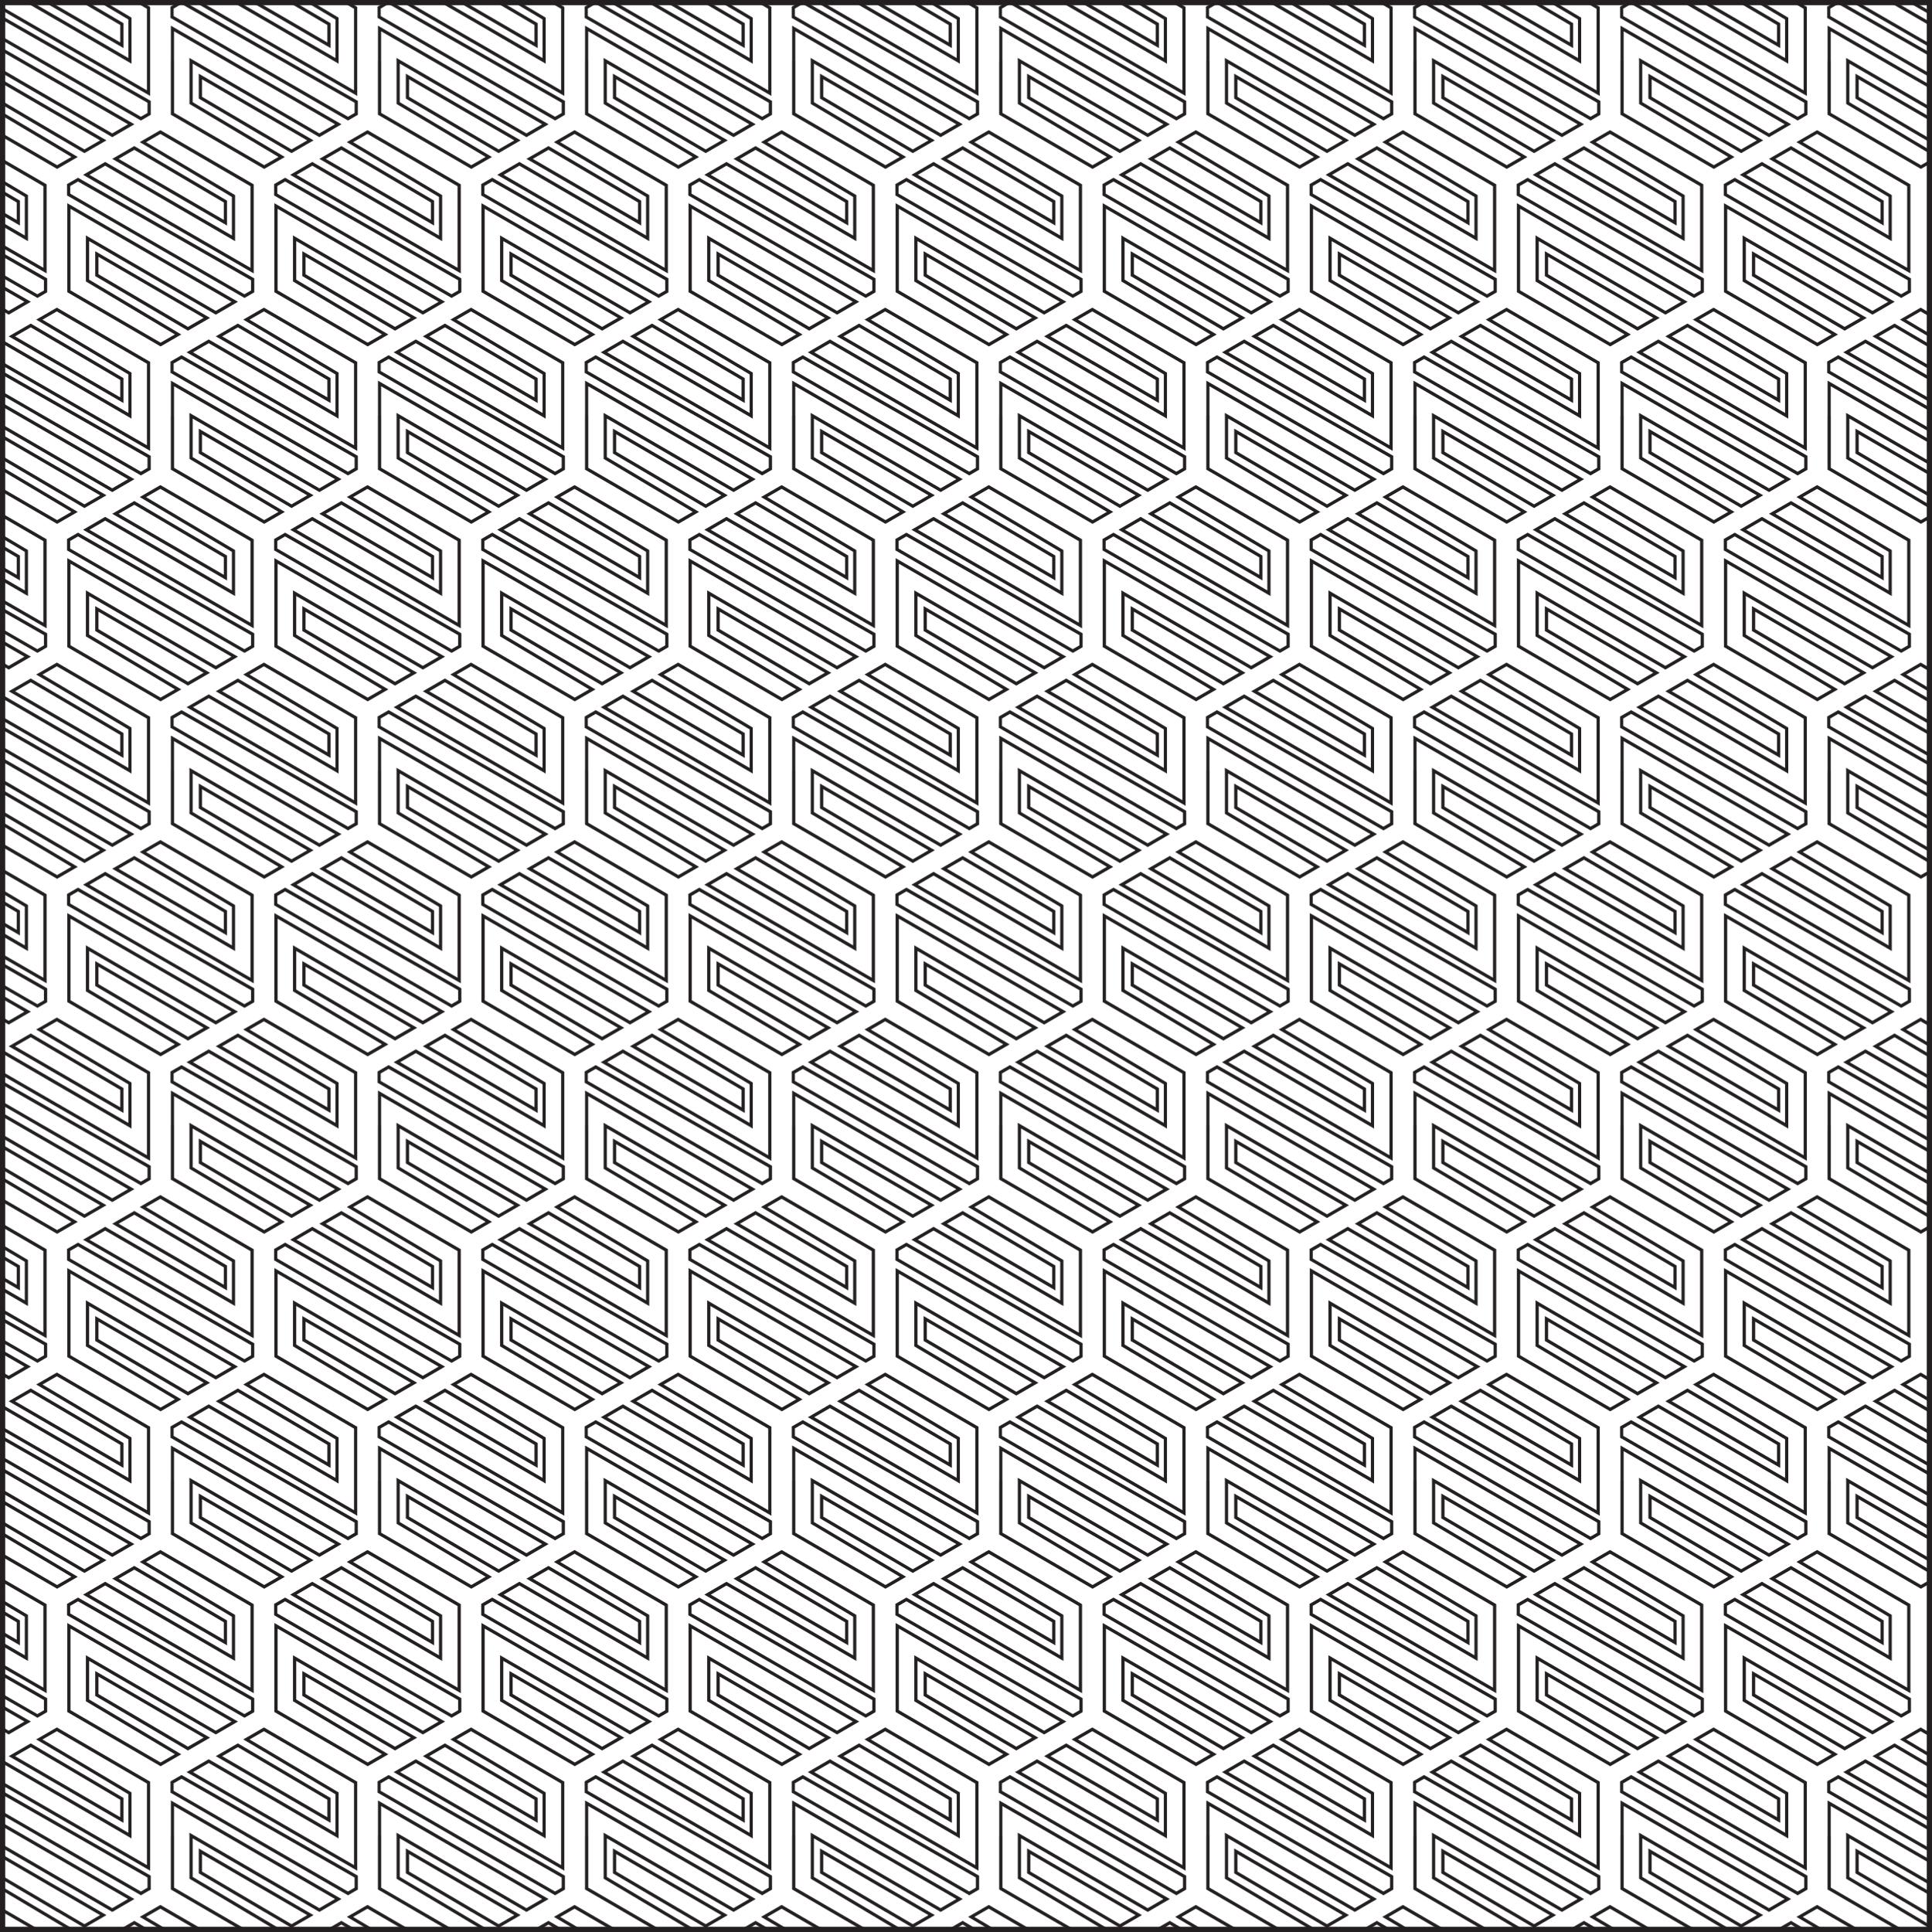
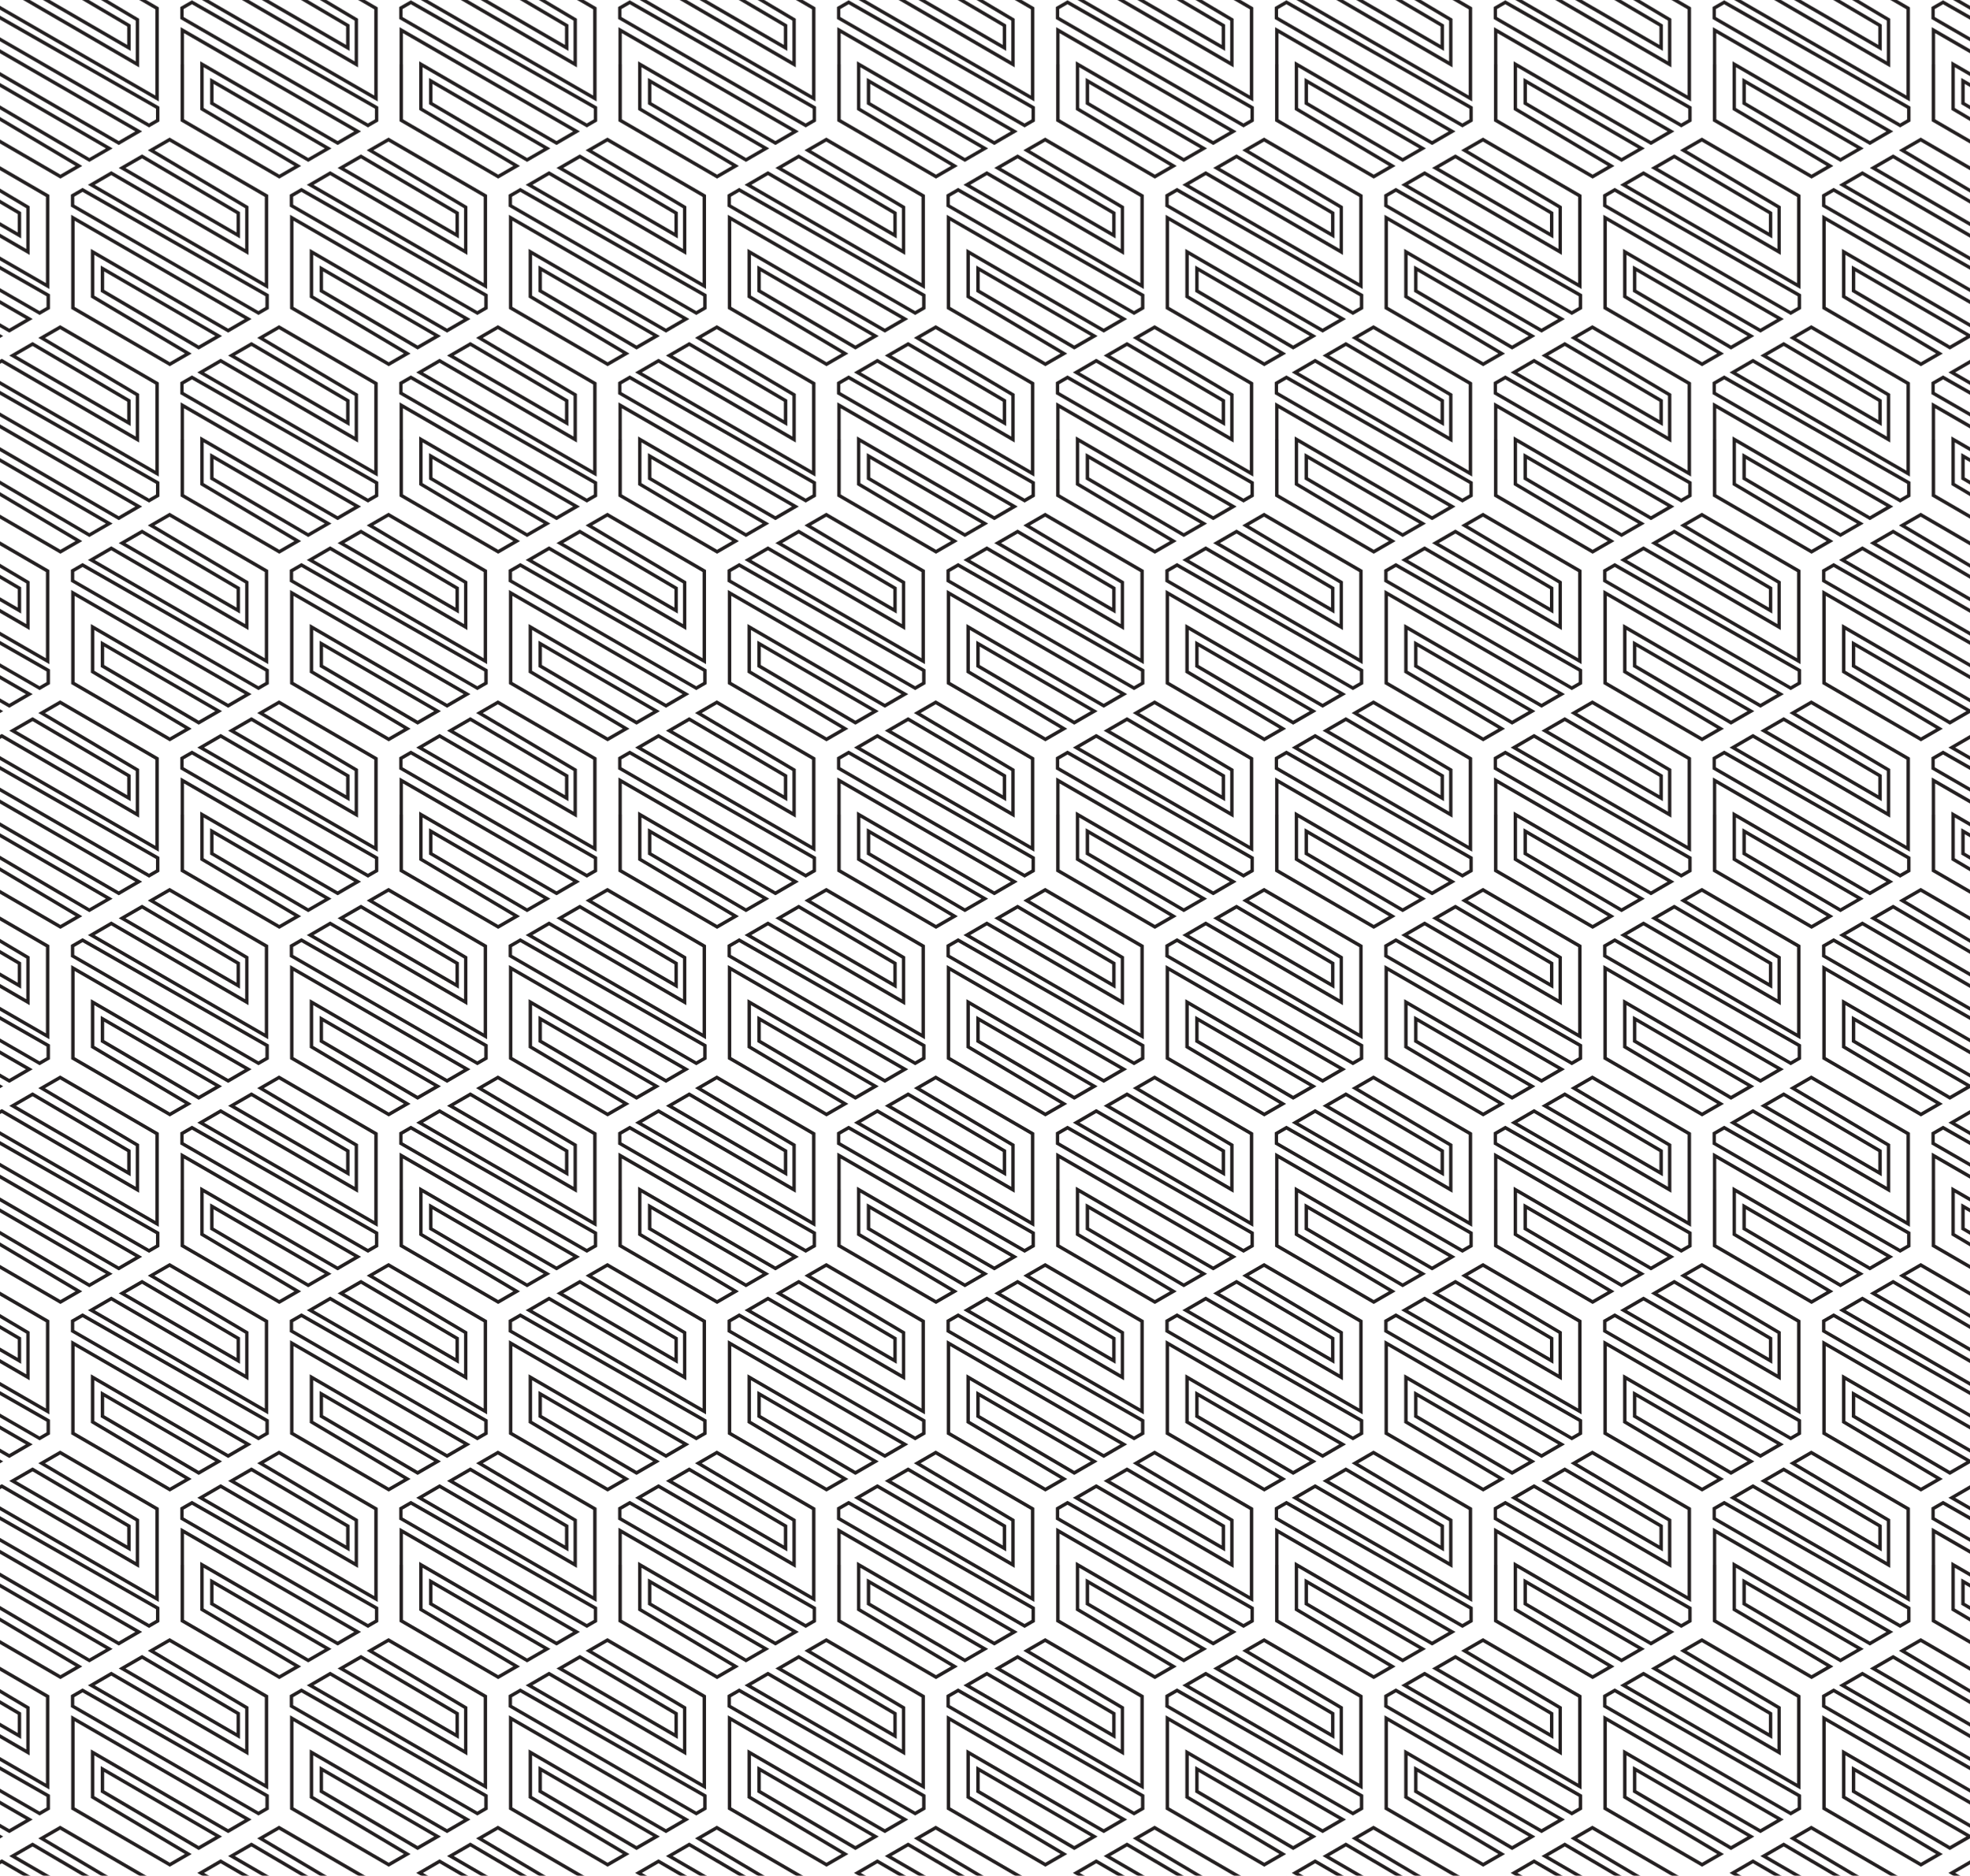
- <svg xmlns="http://www.w3.org/2000/svg" id="Capa_2" data-name="Capa 2" viewBox="0 0 370.28 370.28">
+ <svg xmlns="http://www.w3.org/2000/svg" id="Capa_2" data-name="Capa 2" viewBox="0 0 357.21 340.15">
  <defs>
    <style>
      .cls-1 {
        fill: #231f20;
      }

      .cls-2 {
        fill: none;
      }

      .cls-3 {
        fill: url(#Motivo_nuevo_60);
-         stroke: #231f20;
-         stroke-miterlimit: 10;
      }
    </style>
    <pattern id="Motivo_nuevo_60" data-name="Motivo nuevo 60" x="0" y="0" width="39.69" height="68.03" patternTransform="translate(-4315.27 -4342.27)" patternUnits="userSpaceOnUse" viewBox="0 0 39.69 68.03">
      <g>
        <rect class="cls-2" width="39.69" height="68.03" />
        <g>
          <path class="cls-1" d="M43.65,86.46l-17.66-10.51v-7.39l24.28,14.1,4.24-2.47-32.7-18.89v17.06l17.89,10.39,3.96-2.29ZM22.41,62.37l30.85,17.82-3.01,1.75-24.89-14.46v8.82l17.06,10.15-2.74,1.58-17.27-10.03v-15.63Z" />
          <path class="cls-1" d="M52.41,60.82l-17.77-10.46-4.23,2.45,22,12.78v-4.77ZM34.64,51.08l17.15,10.09v3.34l-20.15-11.7,3-1.73Z" />
          <path class="cls-1" d="M57.53,57.7l-17.89-10.39-3.96,2.29,17.66,10.51v7.39l-24.28-14.1-4.24,2.47,32.7,18.89v-17.06ZM29.06,54.12l24.89,14.46v-8.82l-17.06-10.15,2.74-1.58,17.27,10.03v15.63l-30.85-17.82,3.01-1.75Z" />
          <path class="cls-1" d="M57.64,78.38v-2.67l-33.63-19.2-.15-.09-2.12,1.22v2.17l34.02,19.65,1.88-1.09ZM22.35,58.01l1.5-.87,33.16,18.93v1.95l-1.27.73-33.4-19.3v-1.45Z" />
        </g>
        <g>
          <path class="cls-1" d="M3.96,86.46l-17.66-10.51v-7.39l24.28,14.1,4.24-2.47-32.7-18.89v17.06L0,88.75l3.96-2.29ZM-17.27,62.37l30.85,17.82-3.01,1.75-24.89-14.46v8.82l17.06,10.15L0,88.03l-17.27-10.03v-15.63Z" />
          <path class="cls-1" d="M12.73,60.82l-17.77-10.46-4.23,2.45,22,12.78v-4.77ZM-5.04,51.08l17.15,10.09v3.34l-20.15-11.7,3-1.73Z" />
          <path class="cls-1" d="M17.84,57.7L-.04,47.31l-3.96,2.29,17.66,10.51v7.39l-24.28-14.1-4.24,2.47,32.7,18.89v-17.06ZM-10.62,54.12l24.89,14.46v-8.82L-2.79,49.61-.05,48.03l17.27,10.03v15.63l-30.85-17.82,3.01-1.75Z" />
          <path class="cls-1" d="M17.95,78.38v-2.67L-15.68,56.52l-.15-.09-2.12,1.22v2.17l34.02,19.65,1.88-1.09ZM-17.33,58.01l1.5-.87,33.16,18.93v1.95l-1.27.73-33.4-19.3v-1.45Z" />
        </g>
        <g>
          <path class="cls-1" d="M23.8,52.45l-17.66-10.51v-7.39l24.28,14.1,4.24-2.47L1.95,27.29v17.06l17.89,10.39,3.96-2.29ZM2.57,28.36l30.85,17.82-3.01,1.75-24.89-14.46v8.82l17.06,10.15-2.74,1.58L2.57,43.99v-15.63Z" />
          <path class="cls-1" d="M29.31,49.27l-22-12.78v4.77l17.77,10.46,4.23-2.45ZM7.93,37.56l20.15,11.7-3,1.73-17.15-10.09v-3.34Z" />
          <path class="cls-1" d="M32.57,26.8l-17.77-10.46-4.23,2.45,22,12.78v-4.77ZM14.8,17.06l17.15,10.09v3.34l-20.15-11.7,3-1.73Z" />
          <path class="cls-1" d="M37.69,23.68l-17.89-10.39-3.96,2.29,17.66,10.51v7.39l-24.28-14.1-4.24,2.47,32.7,18.89v-17.06ZM9.22,20.1l24.89,14.46v-8.82l-17.06-10.15,2.74-1.58,17.27,10.03v15.63L6.21,21.85l3.01-1.75Z" />
          <path class="cls-1" d="M37.79,44.37v-2.67L4.17,22.5l-.15-.09-2.12,1.22v2.17l34.02,19.65,1.88-1.09ZM2.51,24l1.5-.87,33.16,18.93v1.95l-1.27.73L2.51,25.45v-1.45Z" />
        </g>
        <g>
          <path class="cls-1" d="M43.65,18.43L25.98,7.92V.53l24.28,14.1,4.24-2.47L21.8-6.73V10.33l17.89,10.39,3.96-2.29ZM22.41-5.66l30.85,17.82-3.01,1.75L25.37-.55v8.82l17.06,10.15-2.74,1.58-17.27-10.03V-5.66Z" />
          <path class="cls-1" d="M49.15,15.25L27.15,2.47v4.77l17.77,10.46,4.23-2.45ZM27.77,3.55l20.15,11.7-3,1.73L27.77,6.89v-3.34Z" />
          <path class="cls-1" d="M57.53-10.33l-17.89-10.39-3.96,2.29,17.66,10.51V-.53l-24.28-14.1-4.24,2.47L57.53,6.73V-10.33ZM29.06-13.92L53.96.55v-8.82l-17.06-10.15,2.74-1.58,17.27,10.03V5.66L26.06-12.16l3.01-1.75Z" />
          <path class="cls-1" d="M57.64,10.35v-2.67L24.01-11.51l-.15-.09-2.12,1.22v2.17L55.75,11.44l1.88-1.09ZM22.35-10.02l1.5-.87L57.02,8.04v1.95l-1.27.73L22.35-8.57v-1.45Z" />
        </g>
        <g>
          <path class="cls-1" d="M3.96,18.43L-13.7,7.92V.53L10.58,14.63l4.24-2.47L-17.89-6.73V10.33L0,20.72l3.96-2.29ZM-17.27-5.66L13.58,12.16l-3.01,1.75L-14.32-.55v8.82L2.74,18.42,0,20l-17.27-10.03V-5.66Z" />
          <path class="cls-1" d="M9.47,15.25L-12.53,2.47v4.77L5.24,17.69l4.23-2.45ZM-11.92,3.55L8.24,15.25l-3,1.73L-11.92,6.89v-3.34Z" />
          <path class="cls-1" d="M17.84-10.33L-.04-20.72l-3.96,2.29L13.65-7.92V-.53L-10.62-14.63l-4.24,2.47L17.84,6.73V-10.33ZM-10.62-13.92L14.27.55v-8.82L-2.79-18.42-.05-20l17.27,10.03V5.66L-13.63-12.16l3.01-1.75Z" />
          <path class="cls-1" d="M17.95,10.35v-2.67L-15.68-11.51l-.15-.09-2.12,1.22v2.17L16.07,11.44l1.88-1.09ZM-17.33-10.02l1.5-.87L17.33,8.04v1.95l-1.27.73L-17.33-8.57v-1.45Z" />
        </g>
      </g>
    </pattern>
  </defs>
  <g id="InfoPiezas">
-     <rect class="cls-3" x=".5" y=".5" width="369.28" height="369.28" />
+     <rect class="cls-3" width="357.21" height="340.15" />
  </g>
</svg>
